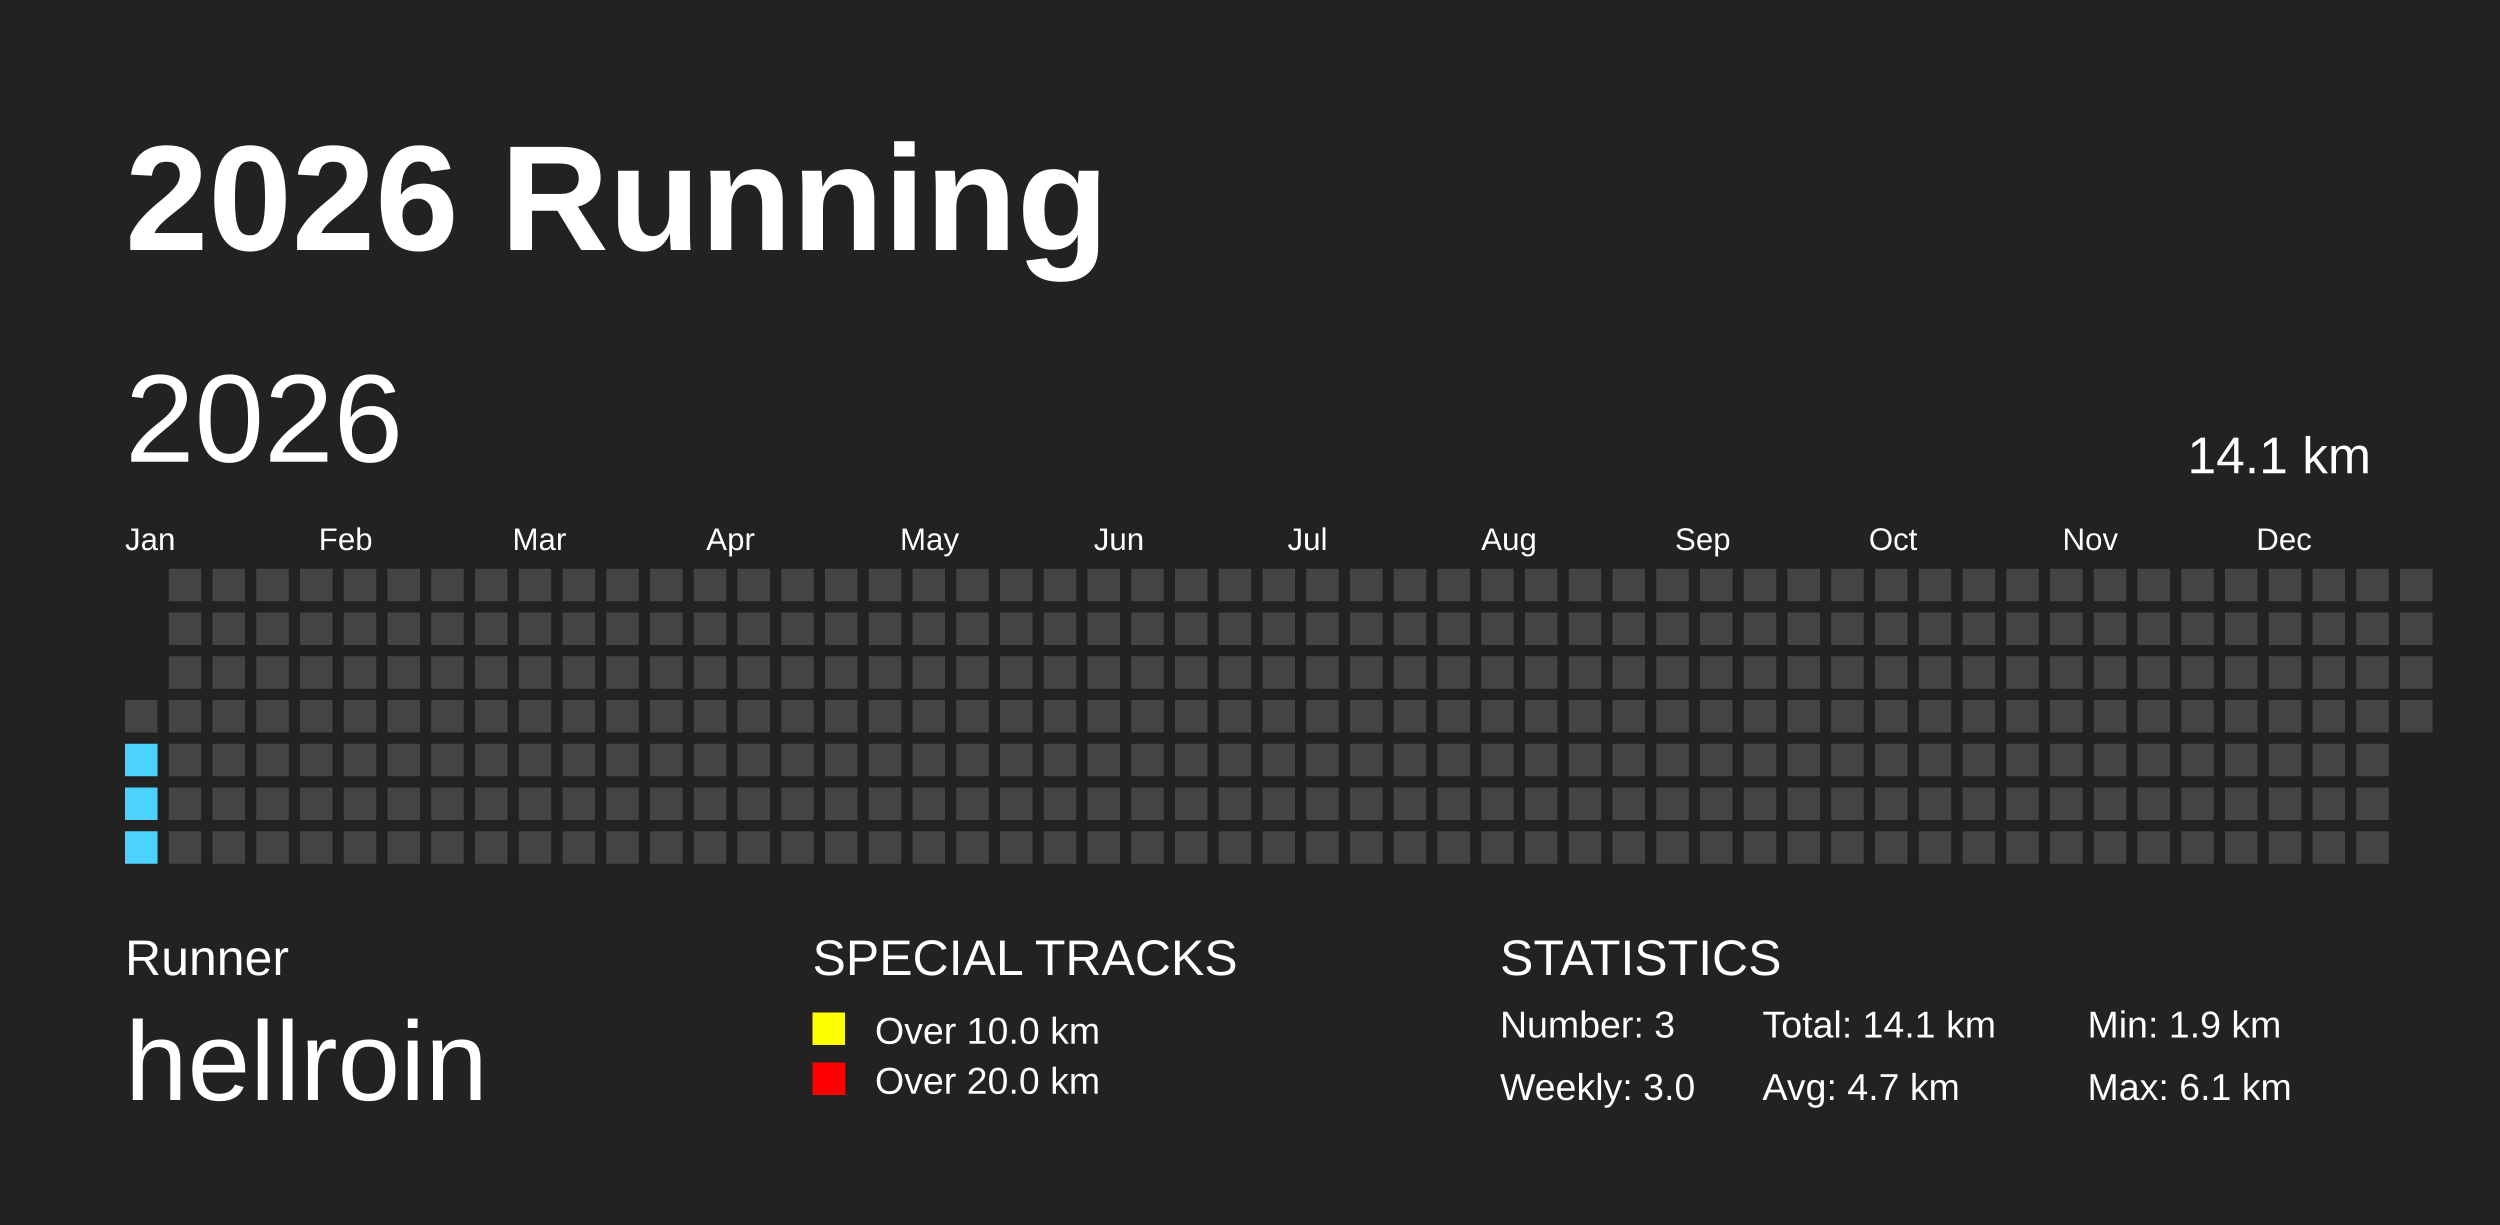
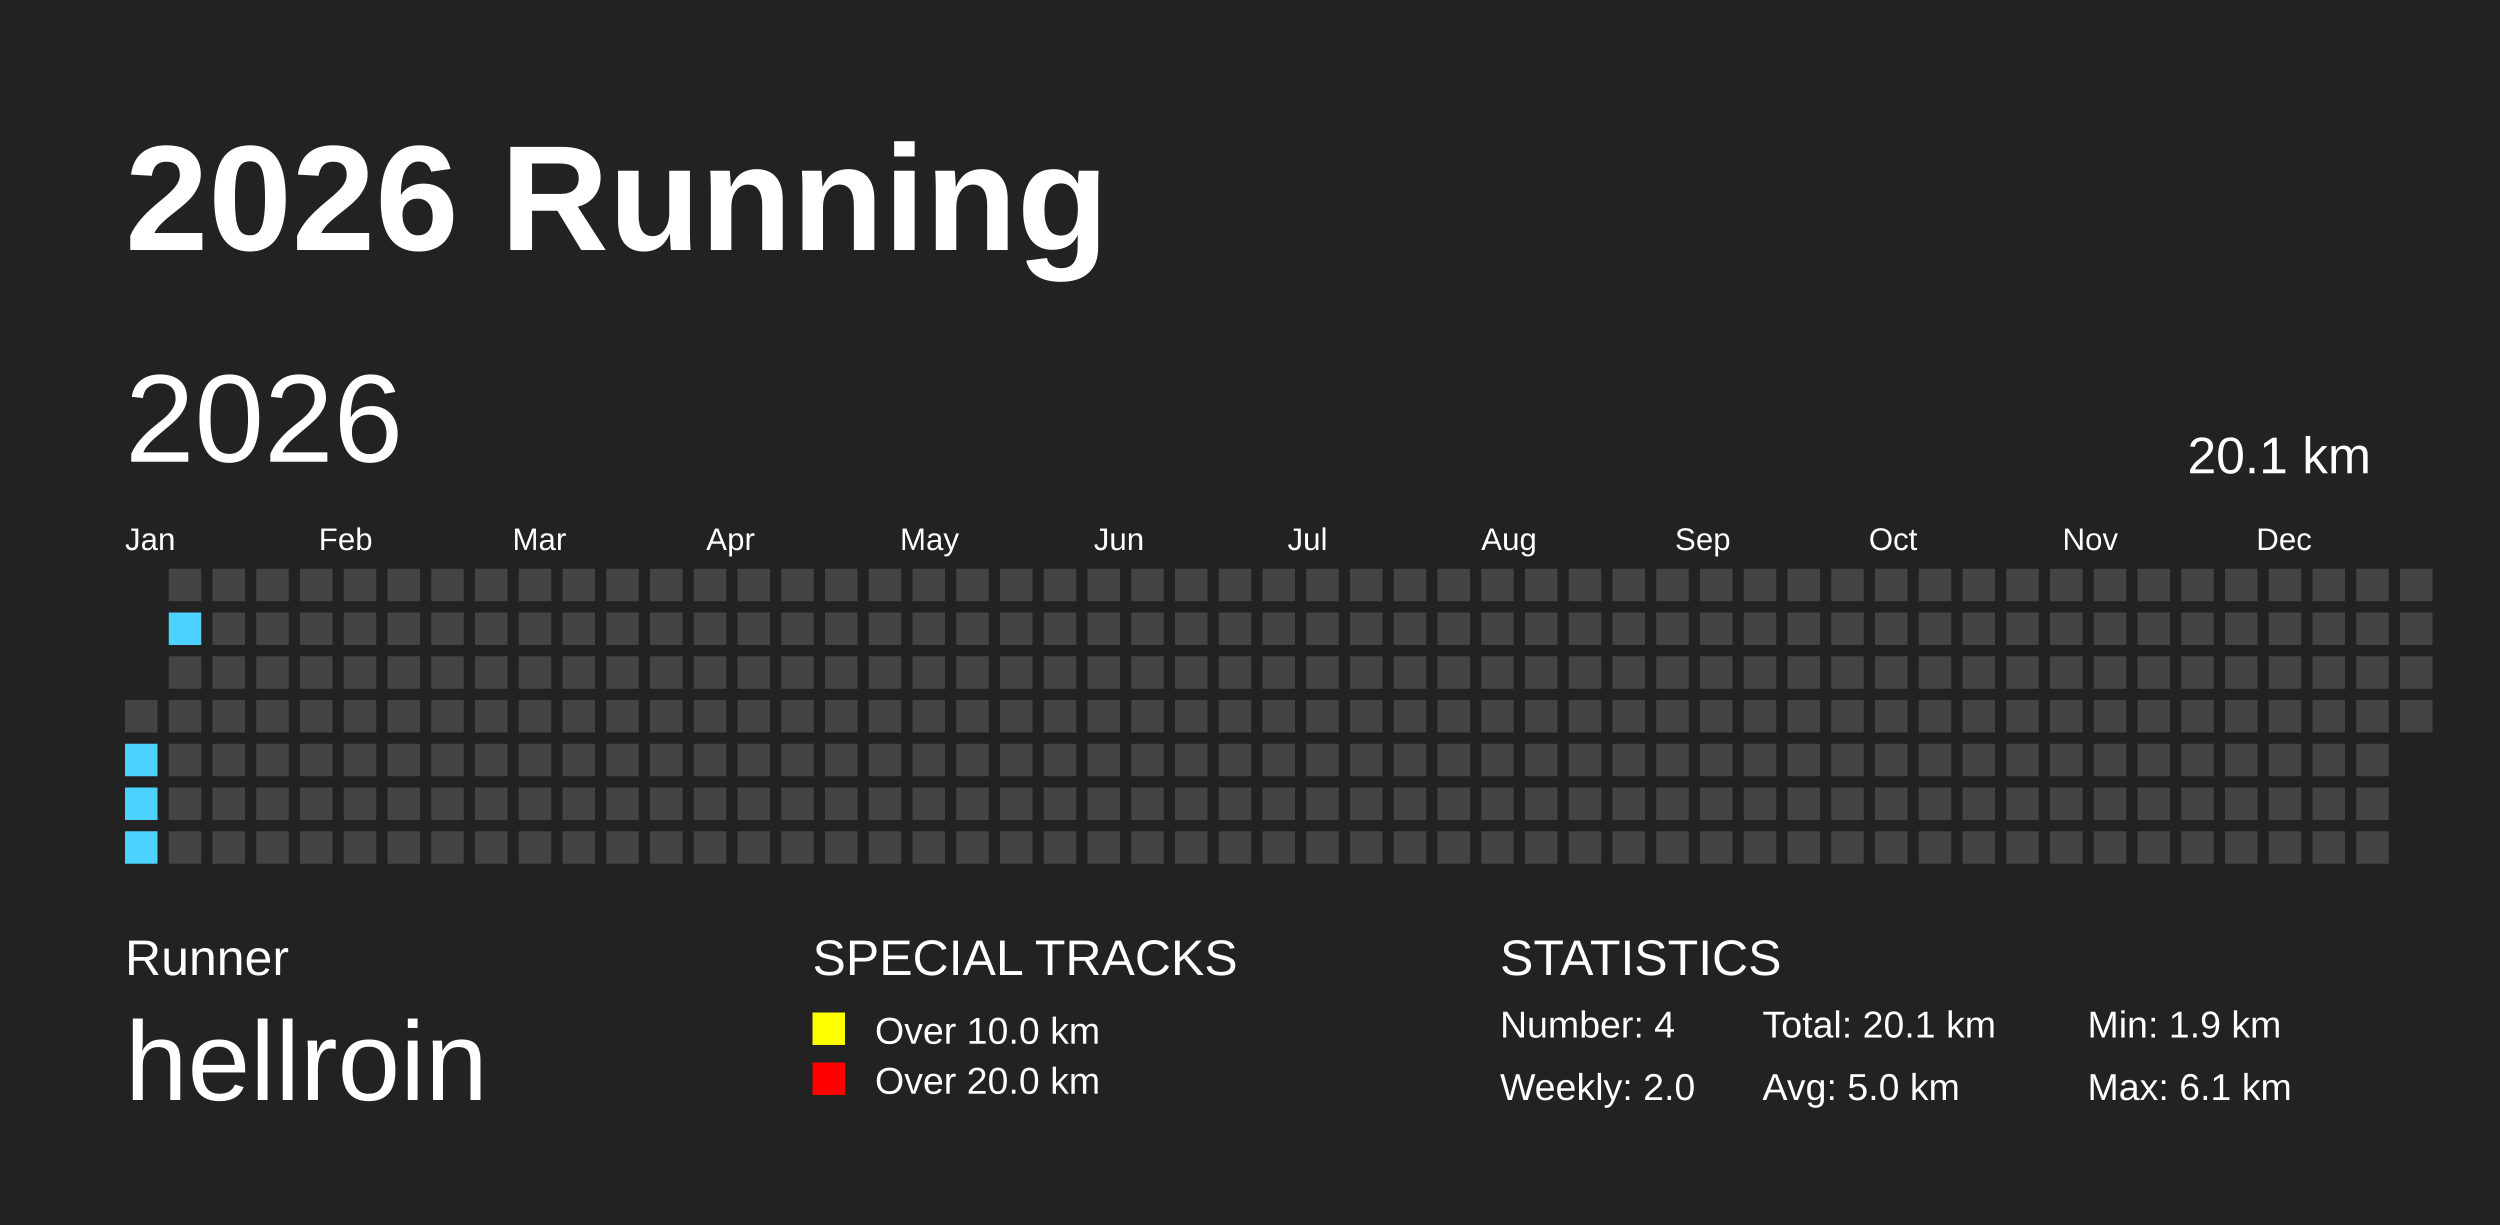
<svg xmlns="http://www.w3.org/2000/svg" baseProfile="full" height="98mm" version="1.1" viewBox="0,0,200,98" width="200mm">
  <defs />
  <rect fill="#222222" height="98" width="200" x="0" y="0" />
  <text fill="#FFFFFF" style="font-size:12px; font-family:Arial; font-weight:bold;" x="10" y="20">2026 Running</text>
  <text fill="#FFFFFF" style="font-size:4px; font-family:Arial" x="10" y="78">Runner</text>
  <text fill="#FFFFFF" style="font-size:9px; font-family:Arial" x="10" y="88">hellroin</text>
  <text fill="#FFFFFF" style="font-size:4px; font-family:Arial" x="65" y="78">SPECIAL TRACKS</text>
  <rect fill="yellow" height="2.6" width="2.6" x="65" y="81" />
  <text fill="#FFFFFF" style="font-size:3px; font-family:Arial" x="70" y="83.5">Over 10.0 km</text>
  <rect fill="red" height="2.6" width="2.6" x="65" y="85" />
  <text fill="#FFFFFF" style="font-size:3px; font-family:Arial" x="70" y="87.5">Over 20.0 km</text>
  <text fill="#FFFFFF" style="font-size:4px; font-family:Arial" x="120" y="78">STATISTICS</text>
-   <text fill="#FFFFFF" style="font-size:3px; font-family:Arial" x="120" y="83">Number: 3</text>
-   <text fill="#FFFFFF" style="font-size:3px; font-family:Arial" x="120" y="88">Weekly: 3.0</text>
-   <text fill="#FFFFFF" style="font-size:3px; font-family:Arial" x="141" y="83">Total: 14.1 km</text>
-   <text fill="#FFFFFF" style="font-size:3px; font-family:Arial" x="141" y="88">Avg: 4.7 km</text>
+   <text fill="#FFFFFF" style="font-size:3px; font-family:Arial" x="120" y="83">Number: 4</text>
+   <text fill="#FFFFFF" style="font-size:3px; font-family:Arial" x="120" y="88">Weekly: 2.0</text>
+   <text fill="#FFFFFF" style="font-size:3px; font-family:Arial" x="141" y="83">Total: 20.1 km</text>
+   <text fill="#FFFFFF" style="font-size:3px; font-family:Arial" x="141" y="88">Avg: 5.0 km</text>
  <text fill="#FFFFFF" style="font-size:3px; font-family:Arial" x="167" y="83">Min: 1.9 km</text>
  <text fill="#FFFFFF" style="font-size:3px; font-family:Arial" x="167" y="88">Max: 6.1 km</text>
  <text dominant-baseline="hanging" fill="#FFFFFF" style="font-size:10.0px; font-family:Arial;" x="10" y="30">2026</text>
-   <text dominant-baseline="hanging" fill="#FFFFFF" style="font-size:4.125px; font-family:Arial;" x="175" y="35">14.1 km</text>
+   <text dominant-baseline="hanging" fill="#FFFFFF" style="font-size:4.125px; font-family:Arial;" x="175" y="35">20.1 km</text>
  <text fill="#FFFFFF" style="font-size:2.5px; font-family:Arial" x="10.0" y="44">Jan</text>
  <text fill="#FFFFFF" style="font-size:2.5px; font-family:Arial" x="25.5" y="44">Feb</text>
  <text fill="#FFFFFF" style="font-size:2.5px; font-family:Arial" x="41.0" y="44">Mar</text>
  <text fill="#FFFFFF" style="font-size:2.5px; font-family:Arial" x="56.5" y="44">Apr</text>
  <text fill="#FFFFFF" style="font-size:2.5px; font-family:Arial" x="72.0" y="44">May</text>
  <text fill="#FFFFFF" style="font-size:2.5px; font-family:Arial" x="87.5" y="44">Jun</text>
  <text fill="#FFFFFF" style="font-size:2.5px; font-family:Arial" x="103.0" y="44">Jul</text>
  <text fill="#FFFFFF" style="font-size:2.5px; font-family:Arial" x="118.5" y="44">Aug</text>
  <text fill="#FFFFFF" style="font-size:2.5px; font-family:Arial" x="134.0" y="44">Sep</text>
  <text fill="#FFFFFF" style="font-size:2.5px; font-family:Arial" x="149.5" y="44">Oct</text>
  <text fill="#FFFFFF" style="font-size:2.5px; font-family:Arial" x="165.0" y="44">Nov</text>
  <text fill="#FFFFFF" style="font-size:2.5px; font-family:Arial" x="180.5" y="44">Dec</text>
  <rect fill="#444444" height="2.6" width="2.6" x="10.0" y="56.0" />
  <rect fill="#4DD2FF" height="2.6" width="2.6" x="10.0" y="59.5" />
  <rect fill="#4DD2FF" height="2.6" width="2.6" x="10.0" y="63.0" />
  <rect fill="#4DD2FF" height="2.6" width="2.6" x="10.0" y="66.5" />
  <rect fill="#444444" height="2.6" width="2.6" x="13.5" y="45.5" />
-   <rect fill="#444444" height="2.6" width="2.6" x="13.5" y="49.0" />
+   <rect fill="#4DD2FF" height="2.6" width="2.6" x="13.5" y="49.0" />
  <rect fill="#444444" height="2.6" width="2.6" x="13.5" y="52.5" />
  <rect fill="#444444" height="2.6" width="2.6" x="13.5" y="56.0" />
  <rect fill="#444444" height="2.6" width="2.6" x="13.5" y="59.5" />
  <rect fill="#444444" height="2.6" width="2.6" x="13.5" y="63.0" />
  <rect fill="#444444" height="2.6" width="2.6" x="13.5" y="66.5" />
  <rect fill="#444444" height="2.6" width="2.6" x="17.0" y="45.5" />
  <rect fill="#444444" height="2.6" width="2.6" x="17.0" y="49.0" />
  <rect fill="#444444" height="2.6" width="2.6" x="17.0" y="52.5" />
  <rect fill="#444444" height="2.6" width="2.6" x="17.0" y="56.0" />
  <rect fill="#444444" height="2.6" width="2.6" x="17.0" y="59.5" />
  <rect fill="#444444" height="2.6" width="2.6" x="17.0" y="63.0" />
  <rect fill="#444444" height="2.6" width="2.6" x="17.0" y="66.5" />
  <rect fill="#444444" height="2.6" width="2.6" x="20.5" y="45.5" />
  <rect fill="#444444" height="2.6" width="2.6" x="20.5" y="49.0" />
  <rect fill="#444444" height="2.6" width="2.6" x="20.5" y="52.5" />
  <rect fill="#444444" height="2.6" width="2.6" x="20.5" y="56.0" />
  <rect fill="#444444" height="2.6" width="2.6" x="20.5" y="59.5" />
  <rect fill="#444444" height="2.6" width="2.6" x="20.5" y="63.0" />
  <rect fill="#444444" height="2.6" width="2.6" x="20.5" y="66.5" />
  <rect fill="#444444" height="2.6" width="2.6" x="24.0" y="45.5" />
  <rect fill="#444444" height="2.6" width="2.6" x="24.0" y="49.0" />
  <rect fill="#444444" height="2.6" width="2.6" x="24.0" y="52.5" />
  <rect fill="#444444" height="2.6" width="2.6" x="24.0" y="56.0" />
  <rect fill="#444444" height="2.6" width="2.6" x="24.0" y="59.5" />
  <rect fill="#444444" height="2.6" width="2.6" x="24.0" y="63.0" />
  <rect fill="#444444" height="2.6" width="2.6" x="24.0" y="66.5" />
  <rect fill="#444444" height="2.6" width="2.6" x="27.5" y="45.5" />
  <rect fill="#444444" height="2.6" width="2.6" x="27.5" y="49.0" />
  <rect fill="#444444" height="2.6" width="2.6" x="27.5" y="52.5" />
  <rect fill="#444444" height="2.6" width="2.6" x="27.5" y="56.0" />
  <rect fill="#444444" height="2.6" width="2.6" x="27.5" y="59.5" />
  <rect fill="#444444" height="2.6" width="2.6" x="27.5" y="63.0" />
  <rect fill="#444444" height="2.6" width="2.6" x="27.5" y="66.5" />
  <rect fill="#444444" height="2.6" width="2.6" x="31.0" y="45.5" />
  <rect fill="#444444" height="2.6" width="2.6" x="31.0" y="49.0" />
  <rect fill="#444444" height="2.6" width="2.6" x="31.0" y="52.5" />
  <rect fill="#444444" height="2.6" width="2.6" x="31.0" y="56.0" />
  <rect fill="#444444" height="2.6" width="2.6" x="31.0" y="59.5" />
  <rect fill="#444444" height="2.6" width="2.6" x="31.0" y="63.0" />
  <rect fill="#444444" height="2.6" width="2.6" x="31.0" y="66.5" />
  <rect fill="#444444" height="2.6" width="2.6" x="34.5" y="45.5" />
  <rect fill="#444444" height="2.6" width="2.6" x="34.5" y="49.0" />
  <rect fill="#444444" height="2.6" width="2.6" x="34.5" y="52.5" />
  <rect fill="#444444" height="2.6" width="2.6" x="34.5" y="56.0" />
  <rect fill="#444444" height="2.6" width="2.6" x="34.5" y="59.5" />
  <rect fill="#444444" height="2.6" width="2.6" x="34.5" y="63.0" />
  <rect fill="#444444" height="2.6" width="2.6" x="34.5" y="66.5" />
  <rect fill="#444444" height="2.6" width="2.6" x="38.0" y="45.5" />
  <rect fill="#444444" height="2.6" width="2.6" x="38.0" y="49.0" />
  <rect fill="#444444" height="2.6" width="2.6" x="38.0" y="52.5" />
  <rect fill="#444444" height="2.6" width="2.6" x="38.0" y="56.0" />
  <rect fill="#444444" height="2.6" width="2.6" x="38.0" y="59.5" />
  <rect fill="#444444" height="2.6" width="2.6" x="38.0" y="63.0" />
  <rect fill="#444444" height="2.6" width="2.6" x="38.0" y="66.5" />
  <rect fill="#444444" height="2.6" width="2.6" x="41.5" y="45.5" />
  <rect fill="#444444" height="2.6" width="2.6" x="41.5" y="49.0" />
  <rect fill="#444444" height="2.6" width="2.6" x="41.5" y="52.5" />
  <rect fill="#444444" height="2.6" width="2.6" x="41.5" y="56.0" />
  <rect fill="#444444" height="2.6" width="2.6" x="41.5" y="59.5" />
  <rect fill="#444444" height="2.6" width="2.6" x="41.5" y="63.0" />
  <rect fill="#444444" height="2.6" width="2.6" x="41.5" y="66.5" />
  <rect fill="#444444" height="2.6" width="2.6" x="45.0" y="45.5" />
  <rect fill="#444444" height="2.6" width="2.6" x="45.0" y="49.0" />
  <rect fill="#444444" height="2.6" width="2.6" x="45.0" y="52.5" />
  <rect fill="#444444" height="2.6" width="2.6" x="45.0" y="56.0" />
  <rect fill="#444444" height="2.6" width="2.6" x="45.0" y="59.5" />
  <rect fill="#444444" height="2.6" width="2.6" x="45.0" y="63.0" />
  <rect fill="#444444" height="2.6" width="2.6" x="45.0" y="66.5" />
  <rect fill="#444444" height="2.6" width="2.6" x="48.5" y="45.5" />
  <rect fill="#444444" height="2.6" width="2.6" x="48.5" y="49.0" />
  <rect fill="#444444" height="2.6" width="2.6" x="48.5" y="52.5" />
  <rect fill="#444444" height="2.6" width="2.6" x="48.5" y="56.0" />
  <rect fill="#444444" height="2.6" width="2.6" x="48.5" y="59.5" />
  <rect fill="#444444" height="2.6" width="2.6" x="48.5" y="63.0" />
  <rect fill="#444444" height="2.6" width="2.6" x="48.5" y="66.5" />
  <rect fill="#444444" height="2.6" width="2.6" x="52.0" y="45.5" />
  <rect fill="#444444" height="2.6" width="2.6" x="52.0" y="49.0" />
  <rect fill="#444444" height="2.6" width="2.6" x="52.0" y="52.5" />
  <rect fill="#444444" height="2.6" width="2.6" x="52.0" y="56.0" />
  <rect fill="#444444" height="2.6" width="2.6" x="52.0" y="59.5" />
  <rect fill="#444444" height="2.6" width="2.6" x="52.0" y="63.0" />
  <rect fill="#444444" height="2.6" width="2.6" x="52.0" y="66.5" />
  <rect fill="#444444" height="2.6" width="2.6" x="55.5" y="45.5" />
  <rect fill="#444444" height="2.6" width="2.6" x="55.5" y="49.0" />
  <rect fill="#444444" height="2.6" width="2.6" x="55.5" y="52.5" />
  <rect fill="#444444" height="2.6" width="2.6" x="55.5" y="56.0" />
  <rect fill="#444444" height="2.6" width="2.6" x="55.5" y="59.5" />
  <rect fill="#444444" height="2.6" width="2.6" x="55.5" y="63.0" />
  <rect fill="#444444" height="2.6" width="2.6" x="55.5" y="66.5" />
  <rect fill="#444444" height="2.6" width="2.6" x="59.0" y="45.5" />
  <rect fill="#444444" height="2.6" width="2.6" x="59.0" y="49.0" />
  <rect fill="#444444" height="2.6" width="2.6" x="59.0" y="52.5" />
  <rect fill="#444444" height="2.6" width="2.6" x="59.0" y="56.0" />
  <rect fill="#444444" height="2.6" width="2.6" x="59.0" y="59.5" />
  <rect fill="#444444" height="2.6" width="2.6" x="59.0" y="63.0" />
  <rect fill="#444444" height="2.6" width="2.6" x="59.0" y="66.5" />
  <rect fill="#444444" height="2.6" width="2.6" x="62.5" y="45.5" />
  <rect fill="#444444" height="2.6" width="2.6" x="62.5" y="49.0" />
  <rect fill="#444444" height="2.6" width="2.6" x="62.5" y="52.5" />
  <rect fill="#444444" height="2.6" width="2.6" x="62.5" y="56.0" />
  <rect fill="#444444" height="2.6" width="2.6" x="62.5" y="59.5" />
  <rect fill="#444444" height="2.6" width="2.6" x="62.5" y="63.0" />
  <rect fill="#444444" height="2.6" width="2.6" x="62.5" y="66.5" />
  <rect fill="#444444" height="2.6" width="2.6" x="66.0" y="45.5" />
  <rect fill="#444444" height="2.6" width="2.6" x="66.0" y="49.0" />
  <rect fill="#444444" height="2.6" width="2.6" x="66.0" y="52.5" />
  <rect fill="#444444" height="2.6" width="2.6" x="66.0" y="56.0" />
  <rect fill="#444444" height="2.6" width="2.6" x="66.0" y="59.5" />
  <rect fill="#444444" height="2.6" width="2.6" x="66.0" y="63.0" />
  <rect fill="#444444" height="2.6" width="2.6" x="66.0" y="66.5" />
  <rect fill="#444444" height="2.6" width="2.6" x="69.5" y="45.5" />
  <rect fill="#444444" height="2.6" width="2.6" x="69.5" y="49.0" />
  <rect fill="#444444" height="2.6" width="2.6" x="69.5" y="52.5" />
  <rect fill="#444444" height="2.6" width="2.6" x="69.5" y="56.0" />
  <rect fill="#444444" height="2.6" width="2.6" x="69.5" y="59.5" />
  <rect fill="#444444" height="2.6" width="2.6" x="69.5" y="63.0" />
  <rect fill="#444444" height="2.6" width="2.6" x="69.5" y="66.5" />
  <rect fill="#444444" height="2.6" width="2.6" x="73.0" y="45.5" />
  <rect fill="#444444" height="2.6" width="2.6" x="73.0" y="49.0" />
  <rect fill="#444444" height="2.6" width="2.6" x="73.0" y="52.5" />
  <rect fill="#444444" height="2.6" width="2.6" x="73.0" y="56.0" />
  <rect fill="#444444" height="2.6" width="2.6" x="73.0" y="59.5" />
  <rect fill="#444444" height="2.6" width="2.6" x="73.0" y="63.0" />
  <rect fill="#444444" height="2.6" width="2.6" x="73.0" y="66.5" />
  <rect fill="#444444" height="2.6" width="2.6" x="76.5" y="45.5" />
  <rect fill="#444444" height="2.6" width="2.6" x="76.5" y="49.0" />
  <rect fill="#444444" height="2.6" width="2.6" x="76.5" y="52.5" />
  <rect fill="#444444" height="2.6" width="2.6" x="76.5" y="56.0" />
  <rect fill="#444444" height="2.6" width="2.6" x="76.5" y="59.5" />
  <rect fill="#444444" height="2.6" width="2.6" x="76.5" y="63.0" />
  <rect fill="#444444" height="2.6" width="2.6" x="76.5" y="66.5" />
  <rect fill="#444444" height="2.6" width="2.6" x="80.0" y="45.5" />
  <rect fill="#444444" height="2.6" width="2.6" x="80.0" y="49.0" />
  <rect fill="#444444" height="2.6" width="2.6" x="80.0" y="52.5" />
  <rect fill="#444444" height="2.6" width="2.6" x="80.0" y="56.0" />
  <rect fill="#444444" height="2.6" width="2.6" x="80.0" y="59.5" />
  <rect fill="#444444" height="2.6" width="2.6" x="80.0" y="63.0" />
  <rect fill="#444444" height="2.6" width="2.6" x="80.0" y="66.5" />
  <rect fill="#444444" height="2.6" width="2.6" x="83.5" y="45.5" />
  <rect fill="#444444" height="2.6" width="2.6" x="83.5" y="49.0" />
  <rect fill="#444444" height="2.6" width="2.6" x="83.5" y="52.5" />
  <rect fill="#444444" height="2.6" width="2.6" x="83.5" y="56.0" />
  <rect fill="#444444" height="2.6" width="2.6" x="83.5" y="59.5" />
  <rect fill="#444444" height="2.6" width="2.6" x="83.5" y="63.0" />
  <rect fill="#444444" height="2.6" width="2.6" x="83.5" y="66.5" />
  <rect fill="#444444" height="2.6" width="2.6" x="87.0" y="45.5" />
  <rect fill="#444444" height="2.6" width="2.6" x="87.0" y="49.0" />
  <rect fill="#444444" height="2.6" width="2.6" x="87.0" y="52.5" />
  <rect fill="#444444" height="2.6" width="2.6" x="87.0" y="56.0" />
  <rect fill="#444444" height="2.6" width="2.6" x="87.0" y="59.5" />
  <rect fill="#444444" height="2.6" width="2.6" x="87.0" y="63.0" />
  <rect fill="#444444" height="2.6" width="2.6" x="87.0" y="66.5" />
  <rect fill="#444444" height="2.6" width="2.6" x="90.5" y="45.5" />
  <rect fill="#444444" height="2.6" width="2.6" x="90.5" y="49.0" />
  <rect fill="#444444" height="2.6" width="2.6" x="90.5" y="52.5" />
  <rect fill="#444444" height="2.6" width="2.6" x="90.5" y="56.0" />
  <rect fill="#444444" height="2.6" width="2.6" x="90.5" y="59.5" />
  <rect fill="#444444" height="2.6" width="2.6" x="90.5" y="63.0" />
  <rect fill="#444444" height="2.6" width="2.6" x="90.5" y="66.5" />
  <rect fill="#444444" height="2.6" width="2.6" x="94.0" y="45.5" />
  <rect fill="#444444" height="2.6" width="2.6" x="94.0" y="49.0" />
  <rect fill="#444444" height="2.6" width="2.6" x="94.0" y="52.5" />
  <rect fill="#444444" height="2.6" width="2.6" x="94.0" y="56.0" />
  <rect fill="#444444" height="2.6" width="2.6" x="94.0" y="59.5" />
  <rect fill="#444444" height="2.6" width="2.6" x="94.0" y="63.0" />
  <rect fill="#444444" height="2.6" width="2.6" x="94.0" y="66.5" />
  <rect fill="#444444" height="2.6" width="2.6" x="97.5" y="45.5" />
  <rect fill="#444444" height="2.6" width="2.6" x="97.5" y="49.0" />
  <rect fill="#444444" height="2.6" width="2.6" x="97.5" y="52.5" />
  <rect fill="#444444" height="2.6" width="2.6" x="97.5" y="56.0" />
  <rect fill="#444444" height="2.6" width="2.6" x="97.5" y="59.5" />
  <rect fill="#444444" height="2.6" width="2.6" x="97.5" y="63.0" />
  <rect fill="#444444" height="2.6" width="2.6" x="97.5" y="66.5" />
  <rect fill="#444444" height="2.6" width="2.6" x="101.0" y="45.5" />
  <rect fill="#444444" height="2.6" width="2.6" x="101.0" y="49.0" />
  <rect fill="#444444" height="2.6" width="2.6" x="101.0" y="52.5" />
  <rect fill="#444444" height="2.6" width="2.6" x="101.0" y="56.0" />
  <rect fill="#444444" height="2.6" width="2.6" x="101.0" y="59.5" />
  <rect fill="#444444" height="2.6" width="2.6" x="101.0" y="63.0" />
  <rect fill="#444444" height="2.6" width="2.6" x="101.0" y="66.5" />
  <rect fill="#444444" height="2.6" width="2.6" x="104.5" y="45.5" />
  <rect fill="#444444" height="2.6" width="2.6" x="104.5" y="49.0" />
  <rect fill="#444444" height="2.6" width="2.6" x="104.5" y="52.5" />
  <rect fill="#444444" height="2.6" width="2.6" x="104.5" y="56.0" />
  <rect fill="#444444" height="2.6" width="2.6" x="104.5" y="59.5" />
  <rect fill="#444444" height="2.6" width="2.6" x="104.5" y="63.0" />
  <rect fill="#444444" height="2.6" width="2.6" x="104.5" y="66.5" />
  <rect fill="#444444" height="2.6" width="2.6" x="108.0" y="45.5" />
  <rect fill="#444444" height="2.6" width="2.6" x="108.0" y="49.0" />
  <rect fill="#444444" height="2.6" width="2.6" x="108.0" y="52.5" />
  <rect fill="#444444" height="2.6" width="2.6" x="108.0" y="56.0" />
  <rect fill="#444444" height="2.6" width="2.6" x="108.0" y="59.5" />
  <rect fill="#444444" height="2.6" width="2.6" x="108.0" y="63.0" />
  <rect fill="#444444" height="2.6" width="2.6" x="108.0" y="66.5" />
  <rect fill="#444444" height="2.6" width="2.6" x="111.5" y="45.5" />
  <rect fill="#444444" height="2.6" width="2.6" x="111.5" y="49.0" />
  <rect fill="#444444" height="2.6" width="2.6" x="111.5" y="52.5" />
  <rect fill="#444444" height="2.6" width="2.6" x="111.5" y="56.0" />
  <rect fill="#444444" height="2.6" width="2.6" x="111.5" y="59.5" />
  <rect fill="#444444" height="2.6" width="2.6" x="111.5" y="63.0" />
  <rect fill="#444444" height="2.6" width="2.6" x="111.5" y="66.5" />
  <rect fill="#444444" height="2.6" width="2.6" x="115.0" y="45.5" />
  <rect fill="#444444" height="2.6" width="2.6" x="115.0" y="49.0" />
  <rect fill="#444444" height="2.6" width="2.6" x="115.0" y="52.5" />
  <rect fill="#444444" height="2.6" width="2.6" x="115.0" y="56.0" />
  <rect fill="#444444" height="2.6" width="2.6" x="115.0" y="59.5" />
  <rect fill="#444444" height="2.6" width="2.6" x="115.0" y="63.0" />
  <rect fill="#444444" height="2.6" width="2.6" x="115.0" y="66.5" />
  <rect fill="#444444" height="2.6" width="2.6" x="118.5" y="45.5" />
  <rect fill="#444444" height="2.6" width="2.6" x="118.5" y="49.0" />
  <rect fill="#444444" height="2.6" width="2.6" x="118.5" y="52.5" />
  <rect fill="#444444" height="2.6" width="2.6" x="118.5" y="56.0" />
  <rect fill="#444444" height="2.6" width="2.6" x="118.5" y="59.5" />
  <rect fill="#444444" height="2.6" width="2.6" x="118.5" y="63.0" />
  <rect fill="#444444" height="2.6" width="2.6" x="118.5" y="66.5" />
  <rect fill="#444444" height="2.6" width="2.6" x="122.0" y="45.5" />
  <rect fill="#444444" height="2.6" width="2.6" x="122.0" y="49.0" />
  <rect fill="#444444" height="2.6" width="2.6" x="122.0" y="52.5" />
  <rect fill="#444444" height="2.6" width="2.6" x="122.0" y="56.0" />
  <rect fill="#444444" height="2.6" width="2.6" x="122.0" y="59.5" />
  <rect fill="#444444" height="2.6" width="2.6" x="122.0" y="63.0" />
  <rect fill="#444444" height="2.6" width="2.6" x="122.0" y="66.5" />
  <rect fill="#444444" height="2.6" width="2.6" x="125.5" y="45.5" />
  <rect fill="#444444" height="2.6" width="2.6" x="125.5" y="49.0" />
  <rect fill="#444444" height="2.6" width="2.6" x="125.5" y="52.5" />
  <rect fill="#444444" height="2.6" width="2.6" x="125.5" y="56.0" />
  <rect fill="#444444" height="2.6" width="2.6" x="125.5" y="59.5" />
  <rect fill="#444444" height="2.6" width="2.6" x="125.5" y="63.0" />
  <rect fill="#444444" height="2.6" width="2.6" x="125.5" y="66.5" />
  <rect fill="#444444" height="2.6" width="2.6" x="129.0" y="45.5" />
  <rect fill="#444444" height="2.6" width="2.6" x="129.0" y="49.0" />
  <rect fill="#444444" height="2.6" width="2.6" x="129.0" y="52.5" />
  <rect fill="#444444" height="2.6" width="2.6" x="129.0" y="56.0" />
  <rect fill="#444444" height="2.6" width="2.6" x="129.0" y="59.5" />
  <rect fill="#444444" height="2.6" width="2.6" x="129.0" y="63.0" />
  <rect fill="#444444" height="2.6" width="2.6" x="129.0" y="66.5" />
  <rect fill="#444444" height="2.6" width="2.6" x="132.5" y="45.5" />
  <rect fill="#444444" height="2.6" width="2.6" x="132.5" y="49.0" />
  <rect fill="#444444" height="2.6" width="2.6" x="132.5" y="52.5" />
  <rect fill="#444444" height="2.6" width="2.6" x="132.5" y="56.0" />
  <rect fill="#444444" height="2.6" width="2.6" x="132.5" y="59.5" />
  <rect fill="#444444" height="2.6" width="2.6" x="132.5" y="63.0" />
  <rect fill="#444444" height="2.6" width="2.6" x="132.5" y="66.5" />
  <rect fill="#444444" height="2.6" width="2.6" x="136.0" y="45.5" />
  <rect fill="#444444" height="2.6" width="2.6" x="136.0" y="49.0" />
  <rect fill="#444444" height="2.6" width="2.6" x="136.0" y="52.5" />
  <rect fill="#444444" height="2.6" width="2.6" x="136.0" y="56.0" />
  <rect fill="#444444" height="2.6" width="2.6" x="136.0" y="59.5" />
  <rect fill="#444444" height="2.6" width="2.6" x="136.0" y="63.0" />
  <rect fill="#444444" height="2.6" width="2.6" x="136.0" y="66.5" />
  <rect fill="#444444" height="2.6" width="2.6" x="139.5" y="45.5" />
  <rect fill="#444444" height="2.6" width="2.6" x="139.5" y="49.0" />
  <rect fill="#444444" height="2.6" width="2.6" x="139.5" y="52.5" />
  <rect fill="#444444" height="2.6" width="2.6" x="139.5" y="56.0" />
  <rect fill="#444444" height="2.6" width="2.6" x="139.5" y="59.5" />
  <rect fill="#444444" height="2.6" width="2.6" x="139.5" y="63.0" />
  <rect fill="#444444" height="2.6" width="2.6" x="139.5" y="66.5" />
  <rect fill="#444444" height="2.6" width="2.6" x="143.0" y="45.5" />
  <rect fill="#444444" height="2.6" width="2.6" x="143.0" y="49.0" />
  <rect fill="#444444" height="2.6" width="2.6" x="143.0" y="52.5" />
  <rect fill="#444444" height="2.6" width="2.6" x="143.0" y="56.0" />
  <rect fill="#444444" height="2.6" width="2.6" x="143.0" y="59.5" />
  <rect fill="#444444" height="2.6" width="2.6" x="143.0" y="63.0" />
  <rect fill="#444444" height="2.6" width="2.6" x="143.0" y="66.5" />
  <rect fill="#444444" height="2.6" width="2.6" x="146.5" y="45.5" />
  <rect fill="#444444" height="2.6" width="2.6" x="146.5" y="49.0" />
  <rect fill="#444444" height="2.6" width="2.6" x="146.5" y="52.5" />
  <rect fill="#444444" height="2.6" width="2.6" x="146.5" y="56.0" />
  <rect fill="#444444" height="2.6" width="2.6" x="146.5" y="59.5" />
  <rect fill="#444444" height="2.6" width="2.6" x="146.5" y="63.0" />
  <rect fill="#444444" height="2.6" width="2.6" x="146.5" y="66.5" />
  <rect fill="#444444" height="2.6" width="2.6" x="150.0" y="45.5" />
  <rect fill="#444444" height="2.6" width="2.6" x="150.0" y="49.0" />
  <rect fill="#444444" height="2.6" width="2.6" x="150.0" y="52.5" />
  <rect fill="#444444" height="2.6" width="2.6" x="150.0" y="56.0" />
  <rect fill="#444444" height="2.6" width="2.6" x="150.0" y="59.5" />
  <rect fill="#444444" height="2.6" width="2.6" x="150.0" y="63.0" />
  <rect fill="#444444" height="2.6" width="2.6" x="150.0" y="66.5" />
  <rect fill="#444444" height="2.6" width="2.6" x="153.5" y="45.5" />
  <rect fill="#444444" height="2.6" width="2.6" x="153.5" y="49.0" />
  <rect fill="#444444" height="2.6" width="2.6" x="153.5" y="52.5" />
  <rect fill="#444444" height="2.6" width="2.6" x="153.5" y="56.0" />
  <rect fill="#444444" height="2.6" width="2.6" x="153.5" y="59.5" />
  <rect fill="#444444" height="2.6" width="2.6" x="153.5" y="63.0" />
  <rect fill="#444444" height="2.6" width="2.6" x="153.5" y="66.5" />
  <rect fill="#444444" height="2.6" width="2.6" x="157.0" y="45.5" />
  <rect fill="#444444" height="2.6" width="2.6" x="157.0" y="49.0" />
  <rect fill="#444444" height="2.6" width="2.6" x="157.0" y="52.5" />
  <rect fill="#444444" height="2.6" width="2.6" x="157.0" y="56.0" />
  <rect fill="#444444" height="2.6" width="2.6" x="157.0" y="59.5" />
  <rect fill="#444444" height="2.6" width="2.6" x="157.0" y="63.0" />
  <rect fill="#444444" height="2.6" width="2.6" x="157.0" y="66.5" />
  <rect fill="#444444" height="2.6" width="2.6" x="160.5" y="45.5" />
  <rect fill="#444444" height="2.6" width="2.6" x="160.5" y="49.0" />
  <rect fill="#444444" height="2.6" width="2.6" x="160.5" y="52.5" />
  <rect fill="#444444" height="2.6" width="2.6" x="160.5" y="56.0" />
  <rect fill="#444444" height="2.6" width="2.6" x="160.5" y="59.5" />
  <rect fill="#444444" height="2.6" width="2.6" x="160.5" y="63.0" />
  <rect fill="#444444" height="2.6" width="2.6" x="160.5" y="66.5" />
  <rect fill="#444444" height="2.6" width="2.6" x="164.0" y="45.5" />
  <rect fill="#444444" height="2.6" width="2.6" x="164.0" y="49.0" />
  <rect fill="#444444" height="2.6" width="2.6" x="164.0" y="52.5" />
  <rect fill="#444444" height="2.6" width="2.6" x="164.0" y="56.0" />
  <rect fill="#444444" height="2.6" width="2.6" x="164.0" y="59.5" />
  <rect fill="#444444" height="2.6" width="2.6" x="164.0" y="63.0" />
  <rect fill="#444444" height="2.6" width="2.6" x="164.0" y="66.5" />
  <rect fill="#444444" height="2.6" width="2.6" x="167.5" y="45.5" />
  <rect fill="#444444" height="2.6" width="2.6" x="167.5" y="49.0" />
  <rect fill="#444444" height="2.6" width="2.6" x="167.5" y="52.5" />
  <rect fill="#444444" height="2.6" width="2.6" x="167.5" y="56.0" />
  <rect fill="#444444" height="2.6" width="2.6" x="167.5" y="59.5" />
  <rect fill="#444444" height="2.6" width="2.6" x="167.5" y="63.0" />
  <rect fill="#444444" height="2.6" width="2.6" x="167.5" y="66.5" />
  <rect fill="#444444" height="2.6" width="2.6" x="171.0" y="45.5" />
  <rect fill="#444444" height="2.6" width="2.6" x="171.0" y="49.0" />
  <rect fill="#444444" height="2.6" width="2.6" x="171.0" y="52.5" />
  <rect fill="#444444" height="2.6" width="2.6" x="171.0" y="56.0" />
  <rect fill="#444444" height="2.6" width="2.6" x="171.0" y="59.5" />
  <rect fill="#444444" height="2.6" width="2.6" x="171.0" y="63.0" />
  <rect fill="#444444" height="2.6" width="2.6" x="171.0" y="66.5" />
  <rect fill="#444444" height="2.6" width="2.6" x="174.5" y="45.5" />
  <rect fill="#444444" height="2.6" width="2.6" x="174.5" y="49.0" />
  <rect fill="#444444" height="2.6" width="2.6" x="174.5" y="52.5" />
  <rect fill="#444444" height="2.6" width="2.6" x="174.5" y="56.0" />
  <rect fill="#444444" height="2.6" width="2.6" x="174.5" y="59.5" />
  <rect fill="#444444" height="2.6" width="2.6" x="174.5" y="63.0" />
  <rect fill="#444444" height="2.6" width="2.6" x="174.5" y="66.5" />
  <rect fill="#444444" height="2.6" width="2.6" x="178.0" y="45.5" />
  <rect fill="#444444" height="2.6" width="2.6" x="178.0" y="49.0" />
  <rect fill="#444444" height="2.6" width="2.6" x="178.0" y="52.5" />
  <rect fill="#444444" height="2.6" width="2.6" x="178.0" y="56.0" />
  <rect fill="#444444" height="2.6" width="2.6" x="178.0" y="59.5" />
  <rect fill="#444444" height="2.6" width="2.6" x="178.0" y="63.0" />
  <rect fill="#444444" height="2.6" width="2.6" x="178.0" y="66.5" />
  <rect fill="#444444" height="2.6" width="2.6" x="181.5" y="45.5" />
  <rect fill="#444444" height="2.6" width="2.6" x="181.5" y="49.0" />
  <rect fill="#444444" height="2.6" width="2.6" x="181.5" y="52.5" />
  <rect fill="#444444" height="2.6" width="2.6" x="181.5" y="56.0" />
  <rect fill="#444444" height="2.6" width="2.6" x="181.5" y="59.5" />
  <rect fill="#444444" height="2.6" width="2.6" x="181.5" y="63.0" />
  <rect fill="#444444" height="2.6" width="2.6" x="181.5" y="66.5" />
  <rect fill="#444444" height="2.6" width="2.6" x="185.0" y="45.5" />
  <rect fill="#444444" height="2.6" width="2.6" x="185.0" y="49.0" />
  <rect fill="#444444" height="2.6" width="2.6" x="185.0" y="52.5" />
  <rect fill="#444444" height="2.6" width="2.6" x="185.0" y="56.0" />
  <rect fill="#444444" height="2.6" width="2.6" x="185.0" y="59.5" />
  <rect fill="#444444" height="2.6" width="2.6" x="185.0" y="63.0" />
  <rect fill="#444444" height="2.6" width="2.6" x="185.0" y="66.5" />
  <rect fill="#444444" height="2.6" width="2.6" x="188.5" y="45.5" />
  <rect fill="#444444" height="2.6" width="2.6" x="188.5" y="49.0" />
  <rect fill="#444444" height="2.6" width="2.6" x="188.5" y="52.5" />
  <rect fill="#444444" height="2.6" width="2.6" x="188.5" y="56.0" />
  <rect fill="#444444" height="2.6" width="2.6" x="188.5" y="59.5" />
  <rect fill="#444444" height="2.6" width="2.6" x="188.5" y="63.0" />
  <rect fill="#444444" height="2.6" width="2.6" x="188.5" y="66.5" />
  <rect fill="#444444" height="2.6" width="2.6" x="192.0" y="45.5" />
  <rect fill="#444444" height="2.6" width="2.6" x="192.0" y="49.0" />
  <rect fill="#444444" height="2.6" width="2.6" x="192.0" y="52.5" />
  <rect fill="#444444" height="2.6" width="2.6" x="192.0" y="56.0" />
</svg>
